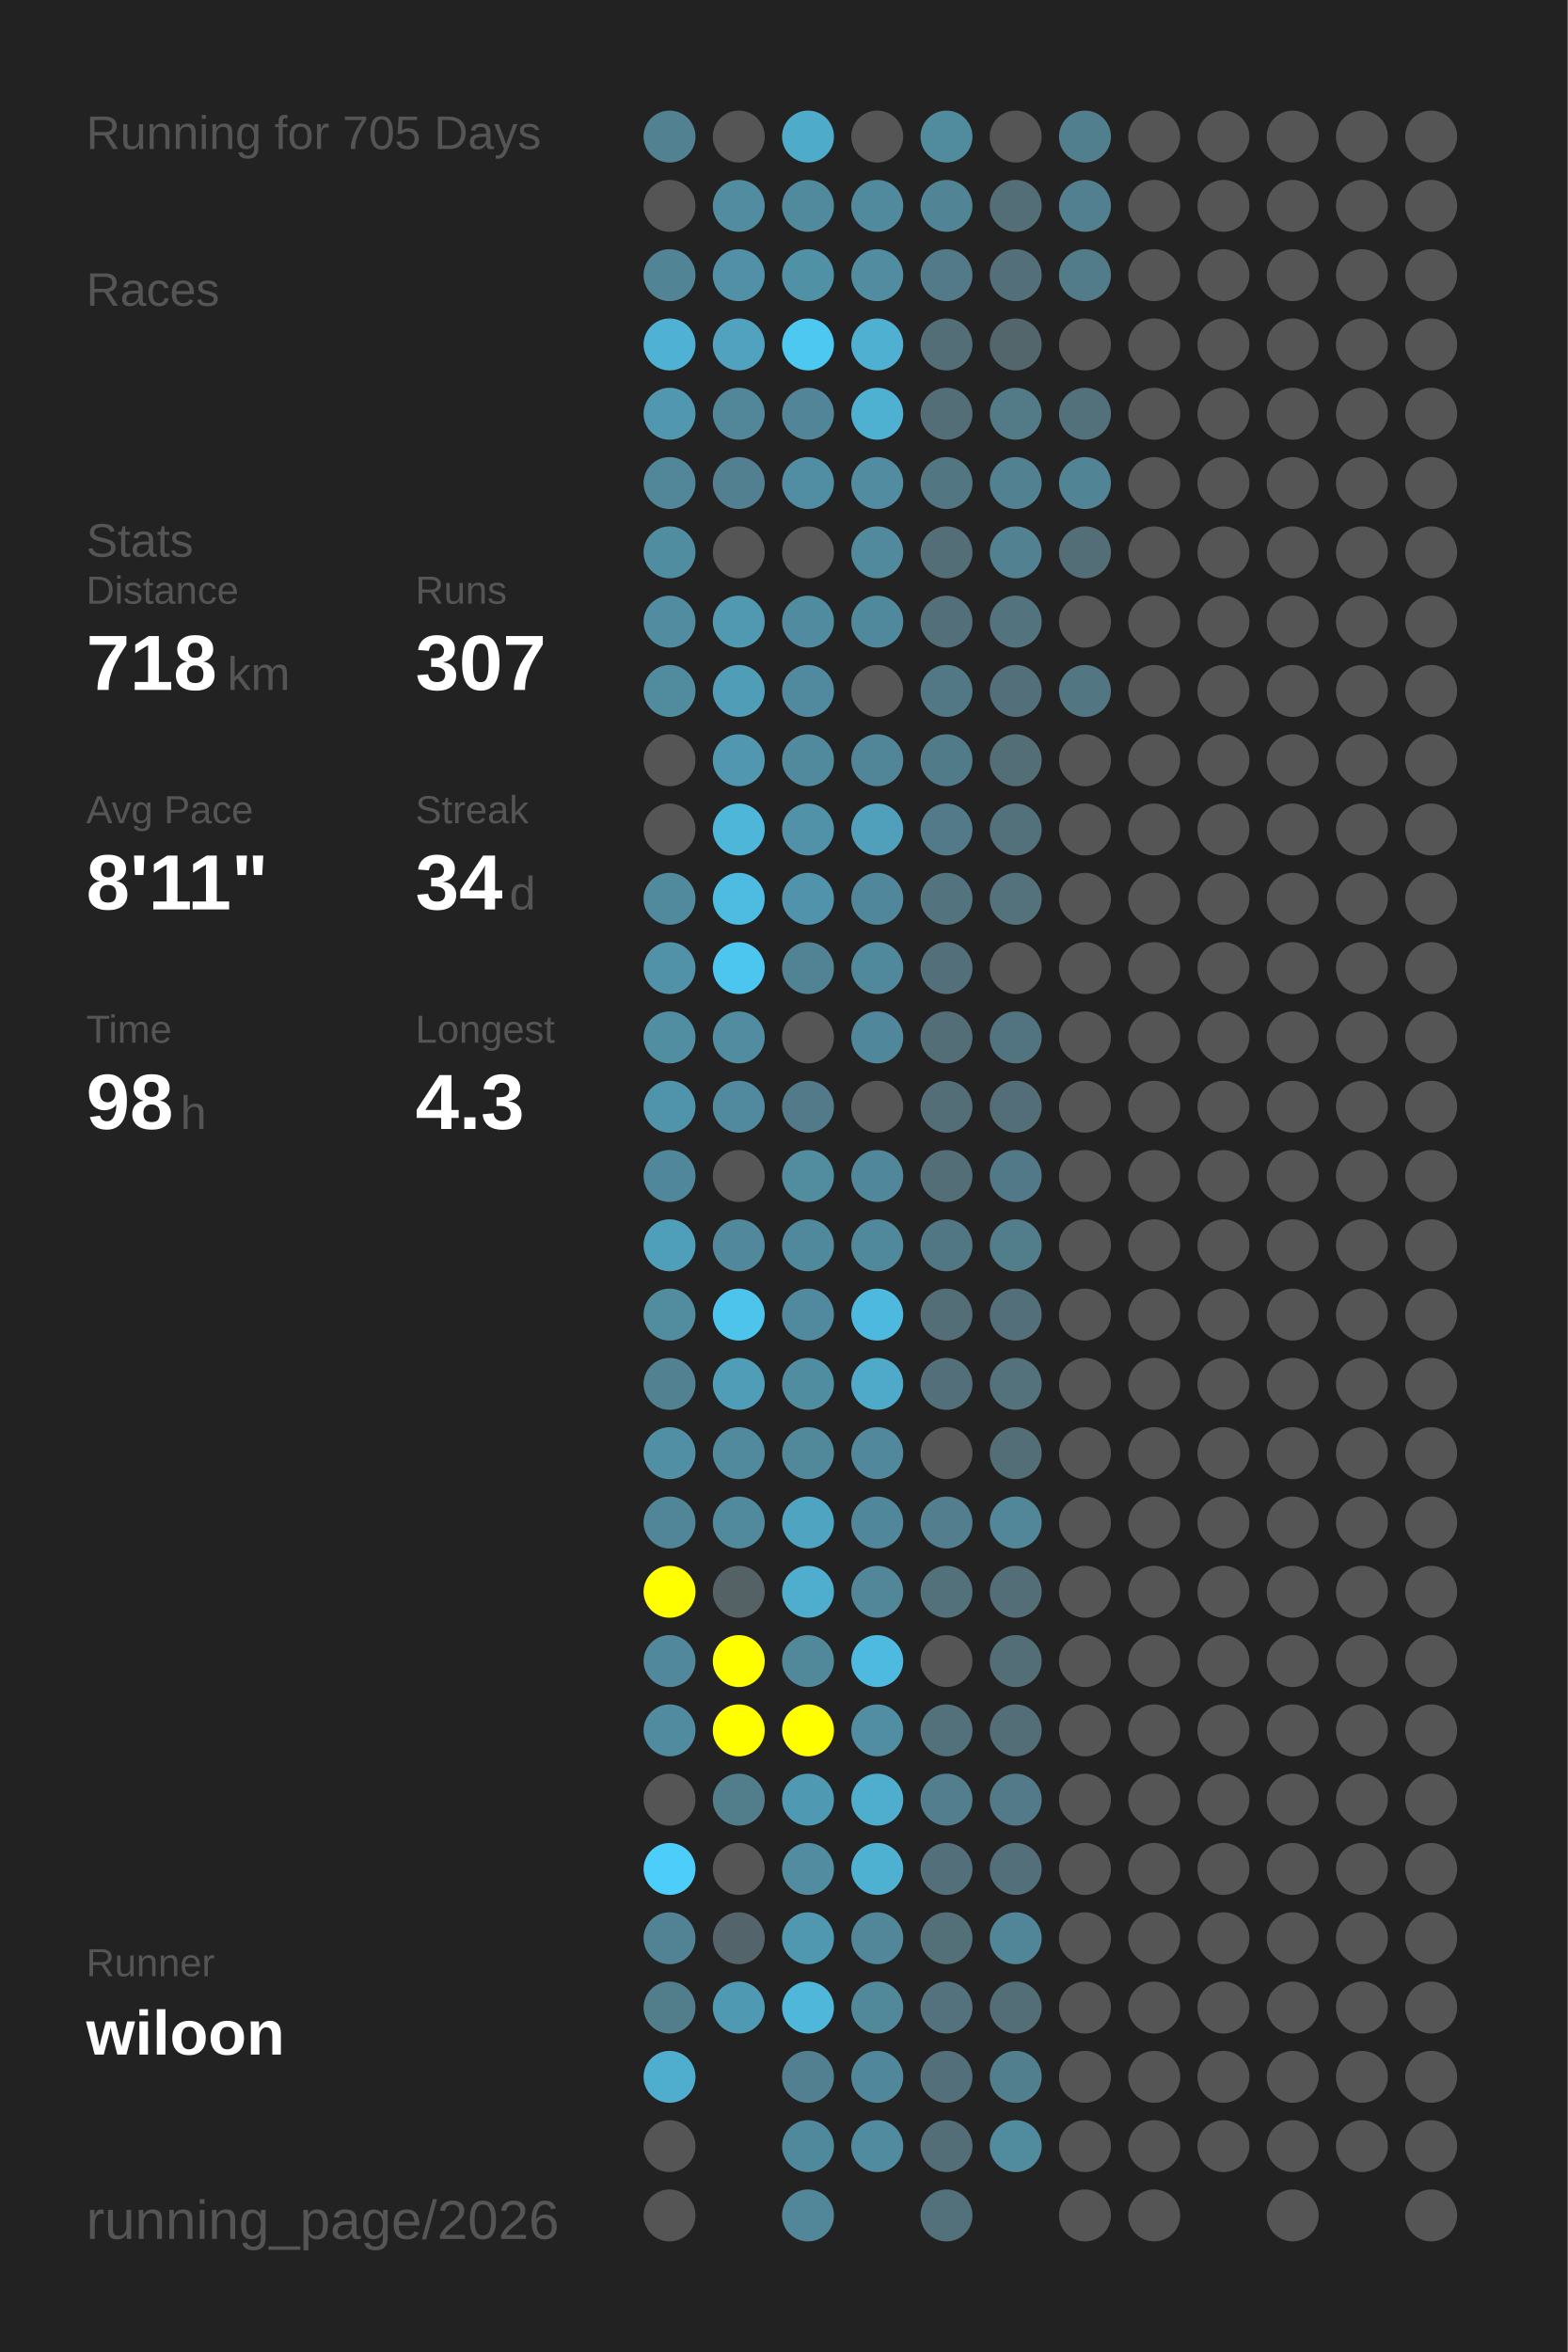
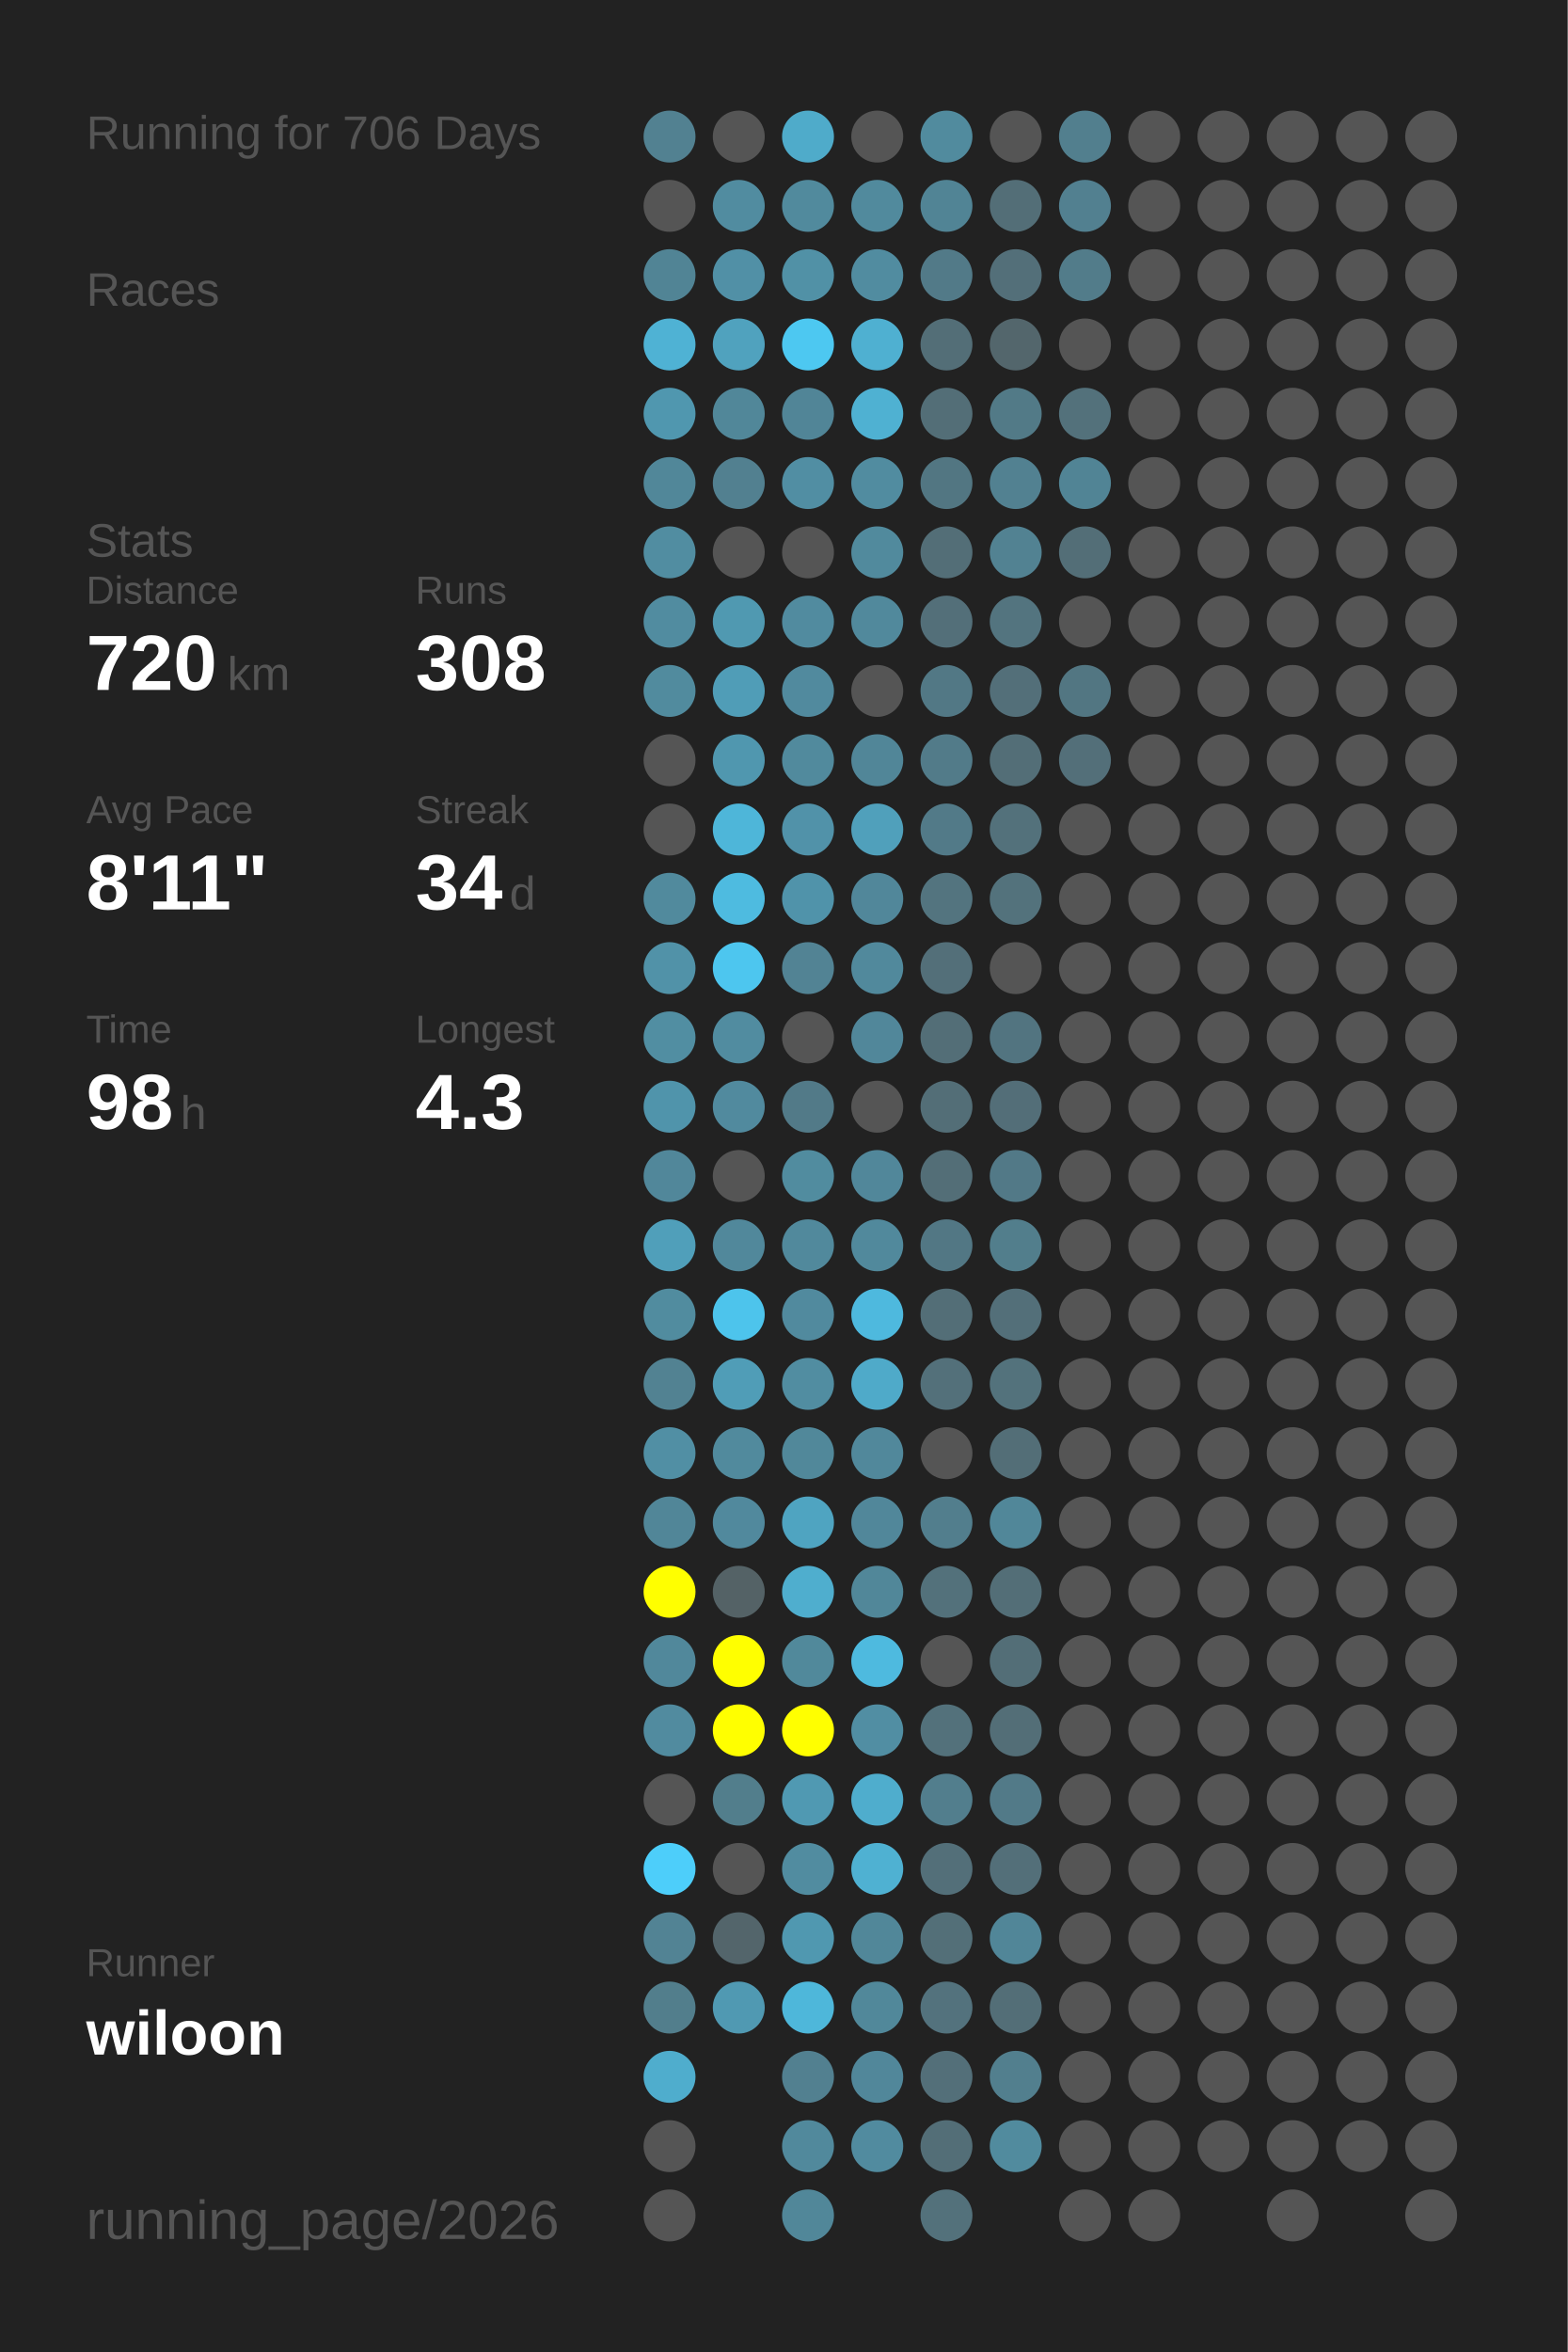
<svg xmlns="http://www.w3.org/2000/svg" baseProfile="full" height="300mm" version="1.1" viewBox="0,0,200,300" width="200mm">
  <defs />
  <rect fill="#222222" height="300" width="200" x="0" y="0" />
-   <text fill="#555555" style="font-size:6px; font-family:Arial;" x="11" y="19">Running for 705 Days</text>
+   <text fill="#555555" style="font-size:6px; font-family:Arial;" x="11" y="19">Running for 706 Days</text>
  <text fill="#555555" style="font-size:6px; font-family:Arial;" x="11" y="39">Races</text>
  <text fill="#555555" style="font-size:6px; font-family:Arial;" x="11" y="71">Stats</text>
  <text fill="#555555" style="font-size:5px; font-family:Arial;" x="11" y="77">Distance</text>
-   <text fill="#FFFFFF" style="font-size:10px; font-family:Arial; font-weight:bold;" x="11" y="88">718</text>
+   <text fill="#FFFFFF" style="font-size:10px; font-family:Arial; font-weight:bold;" x="11" y="88">720</text>
  <text fill="#555555" style="font-size:6px; font-family:Arial;" x="29" y="88">km</text>
  <text fill="#555555" style="font-size:5px; font-family:Arial;" x="53" y="77">Runs</text>
-   <text fill="#FFFFFF" style="font-size:10px; font-family:Arial; font-weight:bold;" x="53" y="88">307</text>
+   <text fill="#FFFFFF" style="font-size:10px; font-family:Arial; font-weight:bold;" x="53" y="88">308</text>
  <text fill="#555555" style="font-size:5px; font-family:Arial;" x="11" y="105">Avg Pace</text>
  <text fill="#FFFFFF" style="font-size:10px; font-family:Arial; font-weight:bold;" x="11" y="116">8'11"</text>
  <text fill="#555555" style="font-size:5px; font-family:Arial;" x="53" y="105">Streak</text>
  <text fill="#FFFFFF" style="font-size:10px; font-family:Arial; font-weight:bold;" x="53" y="116">34</text>
  <text fill="#555555" style="font-size:6px; font-family:Arial;" x="65" y="116">d</text>
  <text fill="#555555" style="font-size:5px; font-family:Arial;" x="11" y="133">Time</text>
  <text fill="#FFFFFF" style="font-size:10px; font-family:Arial; font-weight:bold;" x="11" y="144">98</text>
  <text fill="#555555" style="font-size:6px; font-family:Arial;" x="23" y="144">h</text>
  <text fill="#555555" style="font-size:5px; font-family:Arial;" x="53" y="133">Longest</text>
  <text fill="#FFFFFF" style="font-size:10px; font-family:Arial; font-weight:bold;" x="53" y="144">4.3</text>
  <text fill="#555555" style="font-size:5px; font-family:Arial;" x="11" y="252.065">Runner</text>
  <text fill="#FFFFFF" style="font-size:8px; font-family:Arial; font-weight:bold;" x="11" y="262.065">wiloon</text>
  <text fill="#555555" style="font-size:7px; font-family:Arial;" x="11" y="285.581">running_page/2026</text>
  <circle cx="85.417" cy="17.419" fill="#528191" r="3.312" />
  <circle cx="85.417" cy="26.258" fill="#555555" r="3.312" />
  <circle cx="85.417" cy="35.097" fill="#518495" r="3.312" />
  <circle cx="85.417" cy="43.935" fill="#4fb2d4" r="3.312" />
  <circle cx="85.417" cy="52.774" fill="#5097af" r="3.312" />
  <circle cx="85.417" cy="61.613" fill="#518799" r="3.312" />
  <circle cx="85.417" cy="70.452" fill="#518da1" r="3.312" />
  <circle cx="85.417" cy="79.29" fill="#518ca0" r="3.312" />
  <circle cx="85.417" cy="88.129" fill="#518b9e" r="3.312" />
  <circle cx="85.417" cy="96.968" fill="#555555" r="3.312" />
  <circle cx="85.417" cy="105.806" fill="#555555" r="3.312" />
  <circle cx="85.417" cy="114.645" fill="#518a9d" r="3.312" />
  <circle cx="85.417" cy="123.484" fill="#5192a8" r="3.312" />
  <circle cx="85.417" cy="132.323" fill="#518ea2" r="3.312" />
  <circle cx="85.417" cy="141.161" fill="#5094ab" r="3.312" />
  <circle cx="85.417" cy="150" fill="#51879a" r="3.312" />
  <circle cx="85.417" cy="158.839" fill="#509fba" r="3.312" />
  <circle cx="85.417" cy="167.677" fill="#518c9f" r="3.312" />
  <circle cx="85.417" cy="176.516" fill="#528292" r="3.312" />
  <circle cx="85.417" cy="185.355" fill="#518fa4" r="3.312" />
  <circle cx="85.417" cy="194.194" fill="#518698" r="3.312" />
  <circle cx="85.417" cy="203.032" fill="#FFFF00" r="3.312" />
  <circle cx="85.417" cy="211.871" fill="#51889b" r="3.312" />
  <circle cx="85.417" cy="220.71" fill="#518b9f" r="3.312" />
  <circle cx="85.417" cy="229.548" fill="#555555" r="3.312" />
  <circle cx="85.417" cy="238.387" fill="#4dcefa" r="3.312" />
  <circle cx="85.417" cy="247.226" fill="#528394" r="3.312" />
  <circle cx="85.417" cy="256.065" fill="#527e8c" r="3.312" />
  <circle cx="85.417" cy="264.903" fill="#4fadcd" r="3.312" />
  <circle cx="85.417" cy="273.742" fill="#555555" r="3.312" />
  <circle cx="85.417" cy="282.581" fill="#555555" r="3.312" />
  <circle cx="94.25" cy="17.419" fill="#555555" r="3.312" />
  <circle cx="94.25" cy="26.258" fill="#518ca0" r="3.312" />
  <circle cx="94.25" cy="35.097" fill="#5190a6" r="3.312" />
  <circle cx="94.25" cy="43.935" fill="#50a2be" r="3.312" />
  <circle cx="94.25" cy="52.774" fill="#518799" r="3.312" />
  <circle cx="94.25" cy="61.613" fill="#528090" r="3.312" />
  <circle cx="94.25" cy="70.452" fill="#555555" r="3.312" />
  <circle cx="94.25" cy="79.29" fill="#5099b1" r="3.312" />
  <circle cx="94.25" cy="88.129" fill="#509db7" r="3.312" />
  <circle cx="94.25" cy="96.968" fill="#5097af" r="3.312" />
  <circle cx="94.25" cy="105.806" fill="#4eb6d9" r="3.312" />
  <circle cx="94.25" cy="114.645" fill="#4ebbe0" r="3.312" />
  <circle cx="94.25" cy="123.484" fill="#4dc6ef" r="3.312" />
  <circle cx="94.25" cy="132.323" fill="#518ca0" r="3.312" />
  <circle cx="94.25" cy="141.161" fill="#518a9e" r="3.312" />
  <circle cx="94.25" cy="150" fill="#555555" r="3.312" />
  <circle cx="94.25" cy="158.839" fill="#51889b" r="3.312" />
  <circle cx="94.25" cy="167.677" fill="#4dc4ec" r="3.312" />
  <circle cx="94.25" cy="176.516" fill="#509db7" r="3.312" />
  <circle cx="94.25" cy="185.355" fill="#518a9d" r="3.312" />
  <circle cx="94.25" cy="194.194" fill="#51899d" r="3.312" />
  <circle cx="94.25" cy="203.032" fill="#546266" r="3.312" />
  <circle cx="94.25" cy="211.871" fill="#FFFF00" r="3.312" />
  <circle cx="94.25" cy="220.71" fill="#FFFF00" r="3.312" />
  <circle cx="94.25" cy="229.548" fill="#527e8c" r="3.312" />
  <circle cx="94.25" cy="238.387" fill="#555555" r="3.312" />
  <circle cx="94.25" cy="247.226" fill="#53656b" r="3.312" />
  <circle cx="94.25" cy="256.065" fill="#5099b2" r="3.312" />
  <circle cx="103.083" cy="17.419" fill="#4fabca" r="3.312" />
  <circle cx="103.083" cy="26.258" fill="#518a9d" r="3.312" />
  <circle cx="103.083" cy="35.097" fill="#5191a6" r="3.312" />
  <circle cx="103.083" cy="43.935" fill="#4dc8f1" r="3.312" />
  <circle cx="103.083" cy="52.774" fill="#518597" r="3.312" />
  <circle cx="103.083" cy="61.613" fill="#518ea3" r="3.312" />
  <circle cx="103.083" cy="70.452" fill="#555555" r="3.312" />
  <circle cx="103.083" cy="79.29" fill="#518b9f" r="3.312" />
  <circle cx="103.083" cy="88.129" fill="#518a9e" r="3.312" />
  <circle cx="103.083" cy="96.968" fill="#518a9d" r="3.312" />
  <circle cx="103.083" cy="105.806" fill="#5192a9" r="3.312" />
  <circle cx="103.083" cy="114.645" fill="#5093aa" r="3.312" />
  <circle cx="103.083" cy="123.484" fill="#528394" r="3.312" />
  <circle cx="103.083" cy="132.323" fill="#555555" r="3.312" />
  <circle cx="103.083" cy="141.161" fill="#527a88" r="3.312" />
  <circle cx="103.083" cy="150" fill="#518c9f" r="3.312" />
  <circle cx="103.083" cy="158.839" fill="#51899c" r="3.312" />
  <circle cx="103.083" cy="167.677" fill="#518a9e" r="3.312" />
  <circle cx="103.083" cy="176.516" fill="#518da1" r="3.312" />
  <circle cx="103.083" cy="185.355" fill="#51889a" r="3.312" />
  <circle cx="103.083" cy="194.194" fill="#4fa4c1" r="3.312" />
  <circle cx="103.083" cy="203.032" fill="#4faece" r="3.312" />
  <circle cx="103.083" cy="211.871" fill="#51899b" r="3.312" />
  <circle cx="103.083" cy="220.71" fill="#FFFF00" r="3.312" />
  <circle cx="103.083" cy="229.548" fill="#5099b2" r="3.312" />
  <circle cx="103.083" cy="238.387" fill="#518ca0" r="3.312" />
  <circle cx="103.083" cy="247.226" fill="#5098b0" r="3.312" />
  <circle cx="103.083" cy="256.065" fill="#4eb7da" r="3.312" />
  <circle cx="103.083" cy="264.903" fill="#528090" r="3.312" />
  <circle cx="103.083" cy="273.742" fill="#51899c" r="3.312" />
  <circle cx="103.083" cy="282.581" fill="#518799" r="3.312" />
  <circle cx="111.917" cy="17.419" fill="#555555" r="3.312" />
  <circle cx="111.917" cy="26.258" fill="#518a9d" r="3.312" />
  <circle cx="111.917" cy="35.097" fill="#518ca0" r="3.312" />
  <circle cx="111.917" cy="43.935" fill="#4fb0d1" r="3.312" />
  <circle cx="111.917" cy="52.774" fill="#4fb1d2" r="3.312" />
  <circle cx="111.917" cy="61.613" fill="#518ca0" r="3.312" />
  <circle cx="111.917" cy="70.452" fill="#518a9d" r="3.312" />
  <circle cx="111.917" cy="79.29" fill="#51899c" r="3.312" />
  <circle cx="111.917" cy="88.129" fill="#555555" r="3.312" />
  <circle cx="111.917" cy="96.968" fill="#518698" r="3.312" />
  <circle cx="111.917" cy="105.806" fill="#50a0bb" r="3.312" />
  <circle cx="111.917" cy="114.645" fill="#51879a" r="3.312" />
  <circle cx="111.917" cy="123.484" fill="#51899c" r="3.312" />
  <circle cx="111.917" cy="132.323" fill="#51879a" r="3.312" />
  <circle cx="111.917" cy="141.161" fill="#555555" r="3.312" />
  <circle cx="111.917" cy="150" fill="#51879a" r="3.312" />
  <circle cx="111.917" cy="158.839" fill="#51899c" r="3.312" />
  <circle cx="111.917" cy="167.677" fill="#4eb9de" r="3.312" />
  <circle cx="111.917" cy="176.516" fill="#4faac9" r="3.312" />
  <circle cx="111.917" cy="185.355" fill="#51889b" r="3.312" />
  <circle cx="111.917" cy="194.194" fill="#51879a" r="3.312" />
  <circle cx="111.917" cy="203.032" fill="#518799" r="3.312" />
  <circle cx="111.917" cy="211.871" fill="#4ebadf" r="3.312" />
  <circle cx="111.917" cy="220.71" fill="#518ea3" r="3.312" />
  <circle cx="111.917" cy="229.548" fill="#4fadcd" r="3.312" />
  <circle cx="111.917" cy="238.387" fill="#4fb1d2" r="3.312" />
  <circle cx="111.917" cy="247.226" fill="#518799" r="3.312" />
  <circle cx="111.917" cy="256.065" fill="#51889a" r="3.312" />
  <circle cx="111.917" cy="264.903" fill="#51879a" r="3.312" />
  <circle cx="111.917" cy="273.742" fill="#518b9f" r="3.312" />
  <circle cx="120.75" cy="17.419" fill="#518b9e" r="3.312" />
  <circle cx="120.75" cy="26.258" fill="#518495" r="3.312" />
  <circle cx="120.75" cy="35.097" fill="#527a88" r="3.312" />
  <circle cx="120.75" cy="43.935" fill="#536e77" r="3.312" />
  <circle cx="120.75" cy="52.774" fill="#536e77" r="3.312" />
  <circle cx="120.75" cy="61.613" fill="#527682" r="3.312" />
  <circle cx="120.75" cy="70.452" fill="#536e77" r="3.312" />
  <circle cx="120.75" cy="79.29" fill="#536f79" r="3.312" />
  <circle cx="120.75" cy="88.129" fill="#527885" r="3.312" />
  <circle cx="120.75" cy="96.968" fill="#527b89" r="3.312" />
  <circle cx="120.75" cy="105.806" fill="#527a88" r="3.312" />
  <circle cx="120.75" cy="114.645" fill="#53747f" r="3.312" />
  <circle cx="120.75" cy="123.484" fill="#536f79" r="3.312" />
  <circle cx="120.75" cy="132.323" fill="#536e77" r="3.312" />
  <circle cx="120.75" cy="141.161" fill="#536e77" r="3.312" />
  <circle cx="120.75" cy="150" fill="#536e77" r="3.312" />
  <circle cx="120.75" cy="158.839" fill="#527784" r="3.312" />
  <circle cx="120.75" cy="167.677" fill="#536e77" r="3.312" />
  <circle cx="120.75" cy="176.516" fill="#53707a" r="3.312" />
  <circle cx="120.75" cy="185.355" fill="#555555" r="3.312" />
  <circle cx="120.75" cy="194.194" fill="#527e8d" r="3.312" />
  <circle cx="120.75" cy="203.032" fill="#53717b" r="3.312" />
  <circle cx="120.75" cy="211.871" fill="#555555" r="3.312" />
  <circle cx="120.75" cy="220.71" fill="#53717b" r="3.312" />
  <circle cx="120.75" cy="229.548" fill="#527e8d" r="3.312" />
  <circle cx="120.75" cy="238.387" fill="#536f79" r="3.312" />
  <circle cx="120.75" cy="247.226" fill="#536f78" r="3.312" />
  <circle cx="120.75" cy="256.065" fill="#53727d" r="3.312" />
  <circle cx="120.75" cy="264.903" fill="#536f79" r="3.312" />
  <circle cx="120.75" cy="273.742" fill="#536e77" r="3.312" />
  <circle cx="120.75" cy="282.581" fill="#53717b" r="3.312" />
  <circle cx="129.583" cy="17.419" fill="#555555" r="3.312" />
  <circle cx="129.583" cy="26.258" fill="#536e77" r="3.312" />
  <circle cx="129.583" cy="35.097" fill="#536f79" r="3.312" />
  <circle cx="129.583" cy="43.935" fill="#53666c" r="3.312" />
  <circle cx="129.583" cy="52.774" fill="#527a87" r="3.312" />
  <circle cx="129.583" cy="61.613" fill="#528191" r="3.312" />
  <circle cx="129.583" cy="70.452" fill="#528292" r="3.312" />
  <circle cx="129.583" cy="79.29" fill="#53747f" r="3.312" />
  <circle cx="129.583" cy="88.129" fill="#536f79" r="3.312" />
  <circle cx="129.583" cy="96.968" fill="#536e77" r="3.312" />
  <circle cx="129.583" cy="105.806" fill="#53717b" r="3.312" />
  <circle cx="129.583" cy="114.645" fill="#53727c" r="3.312" />
  <circle cx="129.583" cy="123.484" fill="#555555" r="3.312" />
  <circle cx="129.583" cy="132.323" fill="#527480" r="3.312" />
  <circle cx="129.583" cy="141.161" fill="#536e78" r="3.312" />
  <circle cx="129.583" cy="150" fill="#527987" r="3.312" />
  <circle cx="129.583" cy="158.839" fill="#527e8c" r="3.312" />
  <circle cx="129.583" cy="167.677" fill="#536f79" r="3.312" />
  <circle cx="129.583" cy="176.516" fill="#53727c" r="3.312" />
  <circle cx="129.583" cy="185.355" fill="#536e77" r="3.312" />
  <circle cx="129.583" cy="194.194" fill="#518799" r="3.312" />
  <circle cx="129.583" cy="203.032" fill="#536e77" r="3.312" />
  <circle cx="129.583" cy="211.871" fill="#536e77" r="3.312" />
  <circle cx="129.583" cy="220.71" fill="#536e77" r="3.312" />
  <circle cx="129.583" cy="229.548" fill="#527a88" r="3.312" />
  <circle cx="129.583" cy="238.387" fill="#536f79" r="3.312" />
  <circle cx="129.583" cy="247.226" fill="#518698" r="3.312" />
  <circle cx="129.583" cy="256.065" fill="#536e77" r="3.312" />
  <circle cx="129.583" cy="264.903" fill="#527f8e" r="3.312" />
  <circle cx="129.583" cy="273.742" fill="#518b9e" r="3.312" />
  <circle cx="138.417" cy="17.419" fill="#527f8e" r="3.312" />
  <circle cx="138.417" cy="26.258" fill="#528090" r="3.312" />
  <circle cx="138.417" cy="35.097" fill="#527c8a" r="3.312" />
  <circle cx="138.417" cy="43.935" fill="#555555" r="3.312" />
  <circle cx="138.417" cy="52.774" fill="#53717b" r="3.312" />
  <circle cx="138.417" cy="61.613" fill="#518495" r="3.312" />
  <circle cx="138.417" cy="70.452" fill="#536e77" r="3.312" />
  <circle cx="138.417" cy="79.29" fill="#555555" r="3.312" />
  <circle cx="138.417" cy="88.129" fill="#527682" r="3.312" />
-   <circle cx="138.417" cy="96.968" fill="#555555" r="3.312" />
+   <circle cx="138.417" cy="96.968" fill="#536f79" r="3.312" />
  <circle cx="138.417" cy="105.806" fill="#555555" r="3.312" />
  <circle cx="138.417" cy="114.645" fill="#555555" r="3.312" />
  <circle cx="138.417" cy="123.484" fill="#555555" r="3.312" />
  <circle cx="138.417" cy="132.323" fill="#555555" r="3.312" />
  <circle cx="138.417" cy="141.161" fill="#555555" r="3.312" />
  <circle cx="138.417" cy="150" fill="#555555" r="3.312" />
  <circle cx="138.417" cy="158.839" fill="#555555" r="3.312" />
  <circle cx="138.417" cy="167.677" fill="#555555" r="3.312" />
  <circle cx="138.417" cy="176.516" fill="#555555" r="3.312" />
  <circle cx="138.417" cy="185.355" fill="#555555" r="3.312" />
  <circle cx="138.417" cy="194.194" fill="#555555" r="3.312" />
  <circle cx="138.417" cy="203.032" fill="#555555" r="3.312" />
  <circle cx="138.417" cy="211.871" fill="#555555" r="3.312" />
  <circle cx="138.417" cy="220.71" fill="#555555" r="3.312" />
  <circle cx="138.417" cy="229.548" fill="#555555" r="3.312" />
  <circle cx="138.417" cy="238.387" fill="#555555" r="3.312" />
  <circle cx="138.417" cy="247.226" fill="#555555" r="3.312" />
  <circle cx="138.417" cy="256.065" fill="#555555" r="3.312" />
  <circle cx="138.417" cy="264.903" fill="#555555" r="3.312" />
  <circle cx="138.417" cy="273.742" fill="#555555" r="3.312" />
  <circle cx="138.417" cy="282.581" fill="#555555" r="3.312" />
  <circle cx="147.25" cy="17.419" fill="#555555" r="3.312" />
  <circle cx="147.25" cy="26.258" fill="#555555" r="3.312" />
  <circle cx="147.25" cy="35.097" fill="#555555" r="3.312" />
  <circle cx="147.25" cy="43.935" fill="#555555" r="3.312" />
  <circle cx="147.25" cy="52.774" fill="#555555" r="3.312" />
  <circle cx="147.25" cy="61.613" fill="#555555" r="3.312" />
  <circle cx="147.25" cy="70.452" fill="#555555" r="3.312" />
  <circle cx="147.25" cy="79.29" fill="#555555" r="3.312" />
  <circle cx="147.25" cy="88.129" fill="#555555" r="3.312" />
  <circle cx="147.25" cy="96.968" fill="#555555" r="3.312" />
  <circle cx="147.25" cy="105.806" fill="#555555" r="3.312" />
  <circle cx="147.25" cy="114.645" fill="#555555" r="3.312" />
  <circle cx="147.25" cy="123.484" fill="#555555" r="3.312" />
  <circle cx="147.25" cy="132.323" fill="#555555" r="3.312" />
  <circle cx="147.25" cy="141.161" fill="#555555" r="3.312" />
  <circle cx="147.25" cy="150" fill="#555555" r="3.312" />
  <circle cx="147.25" cy="158.839" fill="#555555" r="3.312" />
  <circle cx="147.25" cy="167.677" fill="#555555" r="3.312" />
  <circle cx="147.25" cy="176.516" fill="#555555" r="3.312" />
  <circle cx="147.25" cy="185.355" fill="#555555" r="3.312" />
  <circle cx="147.25" cy="194.194" fill="#555555" r="3.312" />
  <circle cx="147.25" cy="203.032" fill="#555555" r="3.312" />
  <circle cx="147.25" cy="211.871" fill="#555555" r="3.312" />
  <circle cx="147.25" cy="220.71" fill="#555555" r="3.312" />
  <circle cx="147.25" cy="229.548" fill="#555555" r="3.312" />
  <circle cx="147.25" cy="238.387" fill="#555555" r="3.312" />
  <circle cx="147.25" cy="247.226" fill="#555555" r="3.312" />
  <circle cx="147.25" cy="256.065" fill="#555555" r="3.312" />
  <circle cx="147.25" cy="264.903" fill="#555555" r="3.312" />
  <circle cx="147.25" cy="273.742" fill="#555555" r="3.312" />
  <circle cx="147.25" cy="282.581" fill="#555555" r="3.312" />
  <circle cx="156.083" cy="17.419" fill="#555555" r="3.312" />
  <circle cx="156.083" cy="26.258" fill="#555555" r="3.312" />
  <circle cx="156.083" cy="35.097" fill="#555555" r="3.312" />
  <circle cx="156.083" cy="43.935" fill="#555555" r="3.312" />
  <circle cx="156.083" cy="52.774" fill="#555555" r="3.312" />
  <circle cx="156.083" cy="61.613" fill="#555555" r="3.312" />
  <circle cx="156.083" cy="70.452" fill="#555555" r="3.312" />
  <circle cx="156.083" cy="79.29" fill="#555555" r="3.312" />
  <circle cx="156.083" cy="88.129" fill="#555555" r="3.312" />
  <circle cx="156.083" cy="96.968" fill="#555555" r="3.312" />
  <circle cx="156.083" cy="105.806" fill="#555555" r="3.312" />
  <circle cx="156.083" cy="114.645" fill="#555555" r="3.312" />
  <circle cx="156.083" cy="123.484" fill="#555555" r="3.312" />
  <circle cx="156.083" cy="132.323" fill="#555555" r="3.312" />
  <circle cx="156.083" cy="141.161" fill="#555555" r="3.312" />
  <circle cx="156.083" cy="150" fill="#555555" r="3.312" />
  <circle cx="156.083" cy="158.839" fill="#555555" r="3.312" />
  <circle cx="156.083" cy="167.677" fill="#555555" r="3.312" />
  <circle cx="156.083" cy="176.516" fill="#555555" r="3.312" />
  <circle cx="156.083" cy="185.355" fill="#555555" r="3.312" />
  <circle cx="156.083" cy="194.194" fill="#555555" r="3.312" />
  <circle cx="156.083" cy="203.032" fill="#555555" r="3.312" />
  <circle cx="156.083" cy="211.871" fill="#555555" r="3.312" />
  <circle cx="156.083" cy="220.71" fill="#555555" r="3.312" />
  <circle cx="156.083" cy="229.548" fill="#555555" r="3.312" />
  <circle cx="156.083" cy="238.387" fill="#555555" r="3.312" />
  <circle cx="156.083" cy="247.226" fill="#555555" r="3.312" />
  <circle cx="156.083" cy="256.065" fill="#555555" r="3.312" />
  <circle cx="156.083" cy="264.903" fill="#555555" r="3.312" />
  <circle cx="156.083" cy="273.742" fill="#555555" r="3.312" />
  <circle cx="164.917" cy="17.419" fill="#555555" r="3.312" />
  <circle cx="164.917" cy="26.258" fill="#555555" r="3.312" />
  <circle cx="164.917" cy="35.097" fill="#555555" r="3.312" />
  <circle cx="164.917" cy="43.935" fill="#555555" r="3.312" />
  <circle cx="164.917" cy="52.774" fill="#555555" r="3.312" />
  <circle cx="164.917" cy="61.613" fill="#555555" r="3.312" />
  <circle cx="164.917" cy="70.452" fill="#555555" r="3.312" />
  <circle cx="164.917" cy="79.29" fill="#555555" r="3.312" />
  <circle cx="164.917" cy="88.129" fill="#555555" r="3.312" />
  <circle cx="164.917" cy="96.968" fill="#555555" r="3.312" />
  <circle cx="164.917" cy="105.806" fill="#555555" r="3.312" />
  <circle cx="164.917" cy="114.645" fill="#555555" r="3.312" />
  <circle cx="164.917" cy="123.484" fill="#555555" r="3.312" />
  <circle cx="164.917" cy="132.323" fill="#555555" r="3.312" />
  <circle cx="164.917" cy="141.161" fill="#555555" r="3.312" />
  <circle cx="164.917" cy="150" fill="#555555" r="3.312" />
  <circle cx="164.917" cy="158.839" fill="#555555" r="3.312" />
  <circle cx="164.917" cy="167.677" fill="#555555" r="3.312" />
  <circle cx="164.917" cy="176.516" fill="#555555" r="3.312" />
  <circle cx="164.917" cy="185.355" fill="#555555" r="3.312" />
  <circle cx="164.917" cy="194.194" fill="#555555" r="3.312" />
  <circle cx="164.917" cy="203.032" fill="#555555" r="3.312" />
  <circle cx="164.917" cy="211.871" fill="#555555" r="3.312" />
  <circle cx="164.917" cy="220.71" fill="#555555" r="3.312" />
  <circle cx="164.917" cy="229.548" fill="#555555" r="3.312" />
  <circle cx="164.917" cy="238.387" fill="#555555" r="3.312" />
  <circle cx="164.917" cy="247.226" fill="#555555" r="3.312" />
  <circle cx="164.917" cy="256.065" fill="#555555" r="3.312" />
  <circle cx="164.917" cy="264.903" fill="#555555" r="3.312" />
  <circle cx="164.917" cy="273.742" fill="#555555" r="3.312" />
  <circle cx="164.917" cy="282.581" fill="#555555" r="3.312" />
  <circle cx="173.75" cy="17.419" fill="#555555" r="3.312" />
  <circle cx="173.75" cy="26.258" fill="#555555" r="3.312" />
  <circle cx="173.75" cy="35.097" fill="#555555" r="3.312" />
  <circle cx="173.75" cy="43.935" fill="#555555" r="3.312" />
  <circle cx="173.75" cy="52.774" fill="#555555" r="3.312" />
  <circle cx="173.75" cy="61.613" fill="#555555" r="3.312" />
  <circle cx="173.75" cy="70.452" fill="#555555" r="3.312" />
  <circle cx="173.75" cy="79.29" fill="#555555" r="3.312" />
  <circle cx="173.75" cy="88.129" fill="#555555" r="3.312" />
  <circle cx="173.75" cy="96.968" fill="#555555" r="3.312" />
  <circle cx="173.75" cy="105.806" fill="#555555" r="3.312" />
  <circle cx="173.75" cy="114.645" fill="#555555" r="3.312" />
  <circle cx="173.75" cy="123.484" fill="#555555" r="3.312" />
  <circle cx="173.75" cy="132.323" fill="#555555" r="3.312" />
  <circle cx="173.75" cy="141.161" fill="#555555" r="3.312" />
  <circle cx="173.75" cy="150" fill="#555555" r="3.312" />
  <circle cx="173.75" cy="158.839" fill="#555555" r="3.312" />
  <circle cx="173.75" cy="167.677" fill="#555555" r="3.312" />
  <circle cx="173.75" cy="176.516" fill="#555555" r="3.312" />
  <circle cx="173.75" cy="185.355" fill="#555555" r="3.312" />
  <circle cx="173.75" cy="194.194" fill="#555555" r="3.312" />
  <circle cx="173.75" cy="203.032" fill="#555555" r="3.312" />
  <circle cx="173.75" cy="211.871" fill="#555555" r="3.312" />
  <circle cx="173.75" cy="220.71" fill="#555555" r="3.312" />
  <circle cx="173.75" cy="229.548" fill="#555555" r="3.312" />
  <circle cx="173.75" cy="238.387" fill="#555555" r="3.312" />
  <circle cx="173.75" cy="247.226" fill="#555555" r="3.312" />
  <circle cx="173.75" cy="256.065" fill="#555555" r="3.312" />
  <circle cx="173.75" cy="264.903" fill="#555555" r="3.312" />
  <circle cx="173.75" cy="273.742" fill="#555555" r="3.312" />
  <circle cx="182.583" cy="17.419" fill="#555555" r="3.312" />
  <circle cx="182.583" cy="26.258" fill="#555555" r="3.312" />
  <circle cx="182.583" cy="35.097" fill="#555555" r="3.312" />
  <circle cx="182.583" cy="43.935" fill="#555555" r="3.312" />
  <circle cx="182.583" cy="52.774" fill="#555555" r="3.312" />
  <circle cx="182.583" cy="61.613" fill="#555555" r="3.312" />
  <circle cx="182.583" cy="70.452" fill="#555555" r="3.312" />
  <circle cx="182.583" cy="79.29" fill="#555555" r="3.312" />
  <circle cx="182.583" cy="88.129" fill="#555555" r="3.312" />
  <circle cx="182.583" cy="96.968" fill="#555555" r="3.312" />
  <circle cx="182.583" cy="105.806" fill="#555555" r="3.312" />
  <circle cx="182.583" cy="114.645" fill="#555555" r="3.312" />
  <circle cx="182.583" cy="123.484" fill="#555555" r="3.312" />
  <circle cx="182.583" cy="132.323" fill="#555555" r="3.312" />
  <circle cx="182.583" cy="141.161" fill="#555555" r="3.312" />
  <circle cx="182.583" cy="150" fill="#555555" r="3.312" />
  <circle cx="182.583" cy="158.839" fill="#555555" r="3.312" />
  <circle cx="182.583" cy="167.677" fill="#555555" r="3.312" />
  <circle cx="182.583" cy="176.516" fill="#555555" r="3.312" />
  <circle cx="182.583" cy="185.355" fill="#555555" r="3.312" />
  <circle cx="182.583" cy="194.194" fill="#555555" r="3.312" />
  <circle cx="182.583" cy="203.032" fill="#555555" r="3.312" />
  <circle cx="182.583" cy="211.871" fill="#555555" r="3.312" />
  <circle cx="182.583" cy="220.71" fill="#555555" r="3.312" />
  <circle cx="182.583" cy="229.548" fill="#555555" r="3.312" />
  <circle cx="182.583" cy="238.387" fill="#555555" r="3.312" />
  <circle cx="182.583" cy="247.226" fill="#555555" r="3.312" />
  <circle cx="182.583" cy="256.065" fill="#555555" r="3.312" />
  <circle cx="182.583" cy="264.903" fill="#555555" r="3.312" />
  <circle cx="182.583" cy="273.742" fill="#555555" r="3.312" />
  <circle cx="182.583" cy="282.581" fill="#555555" r="3.312" />
</svg>
